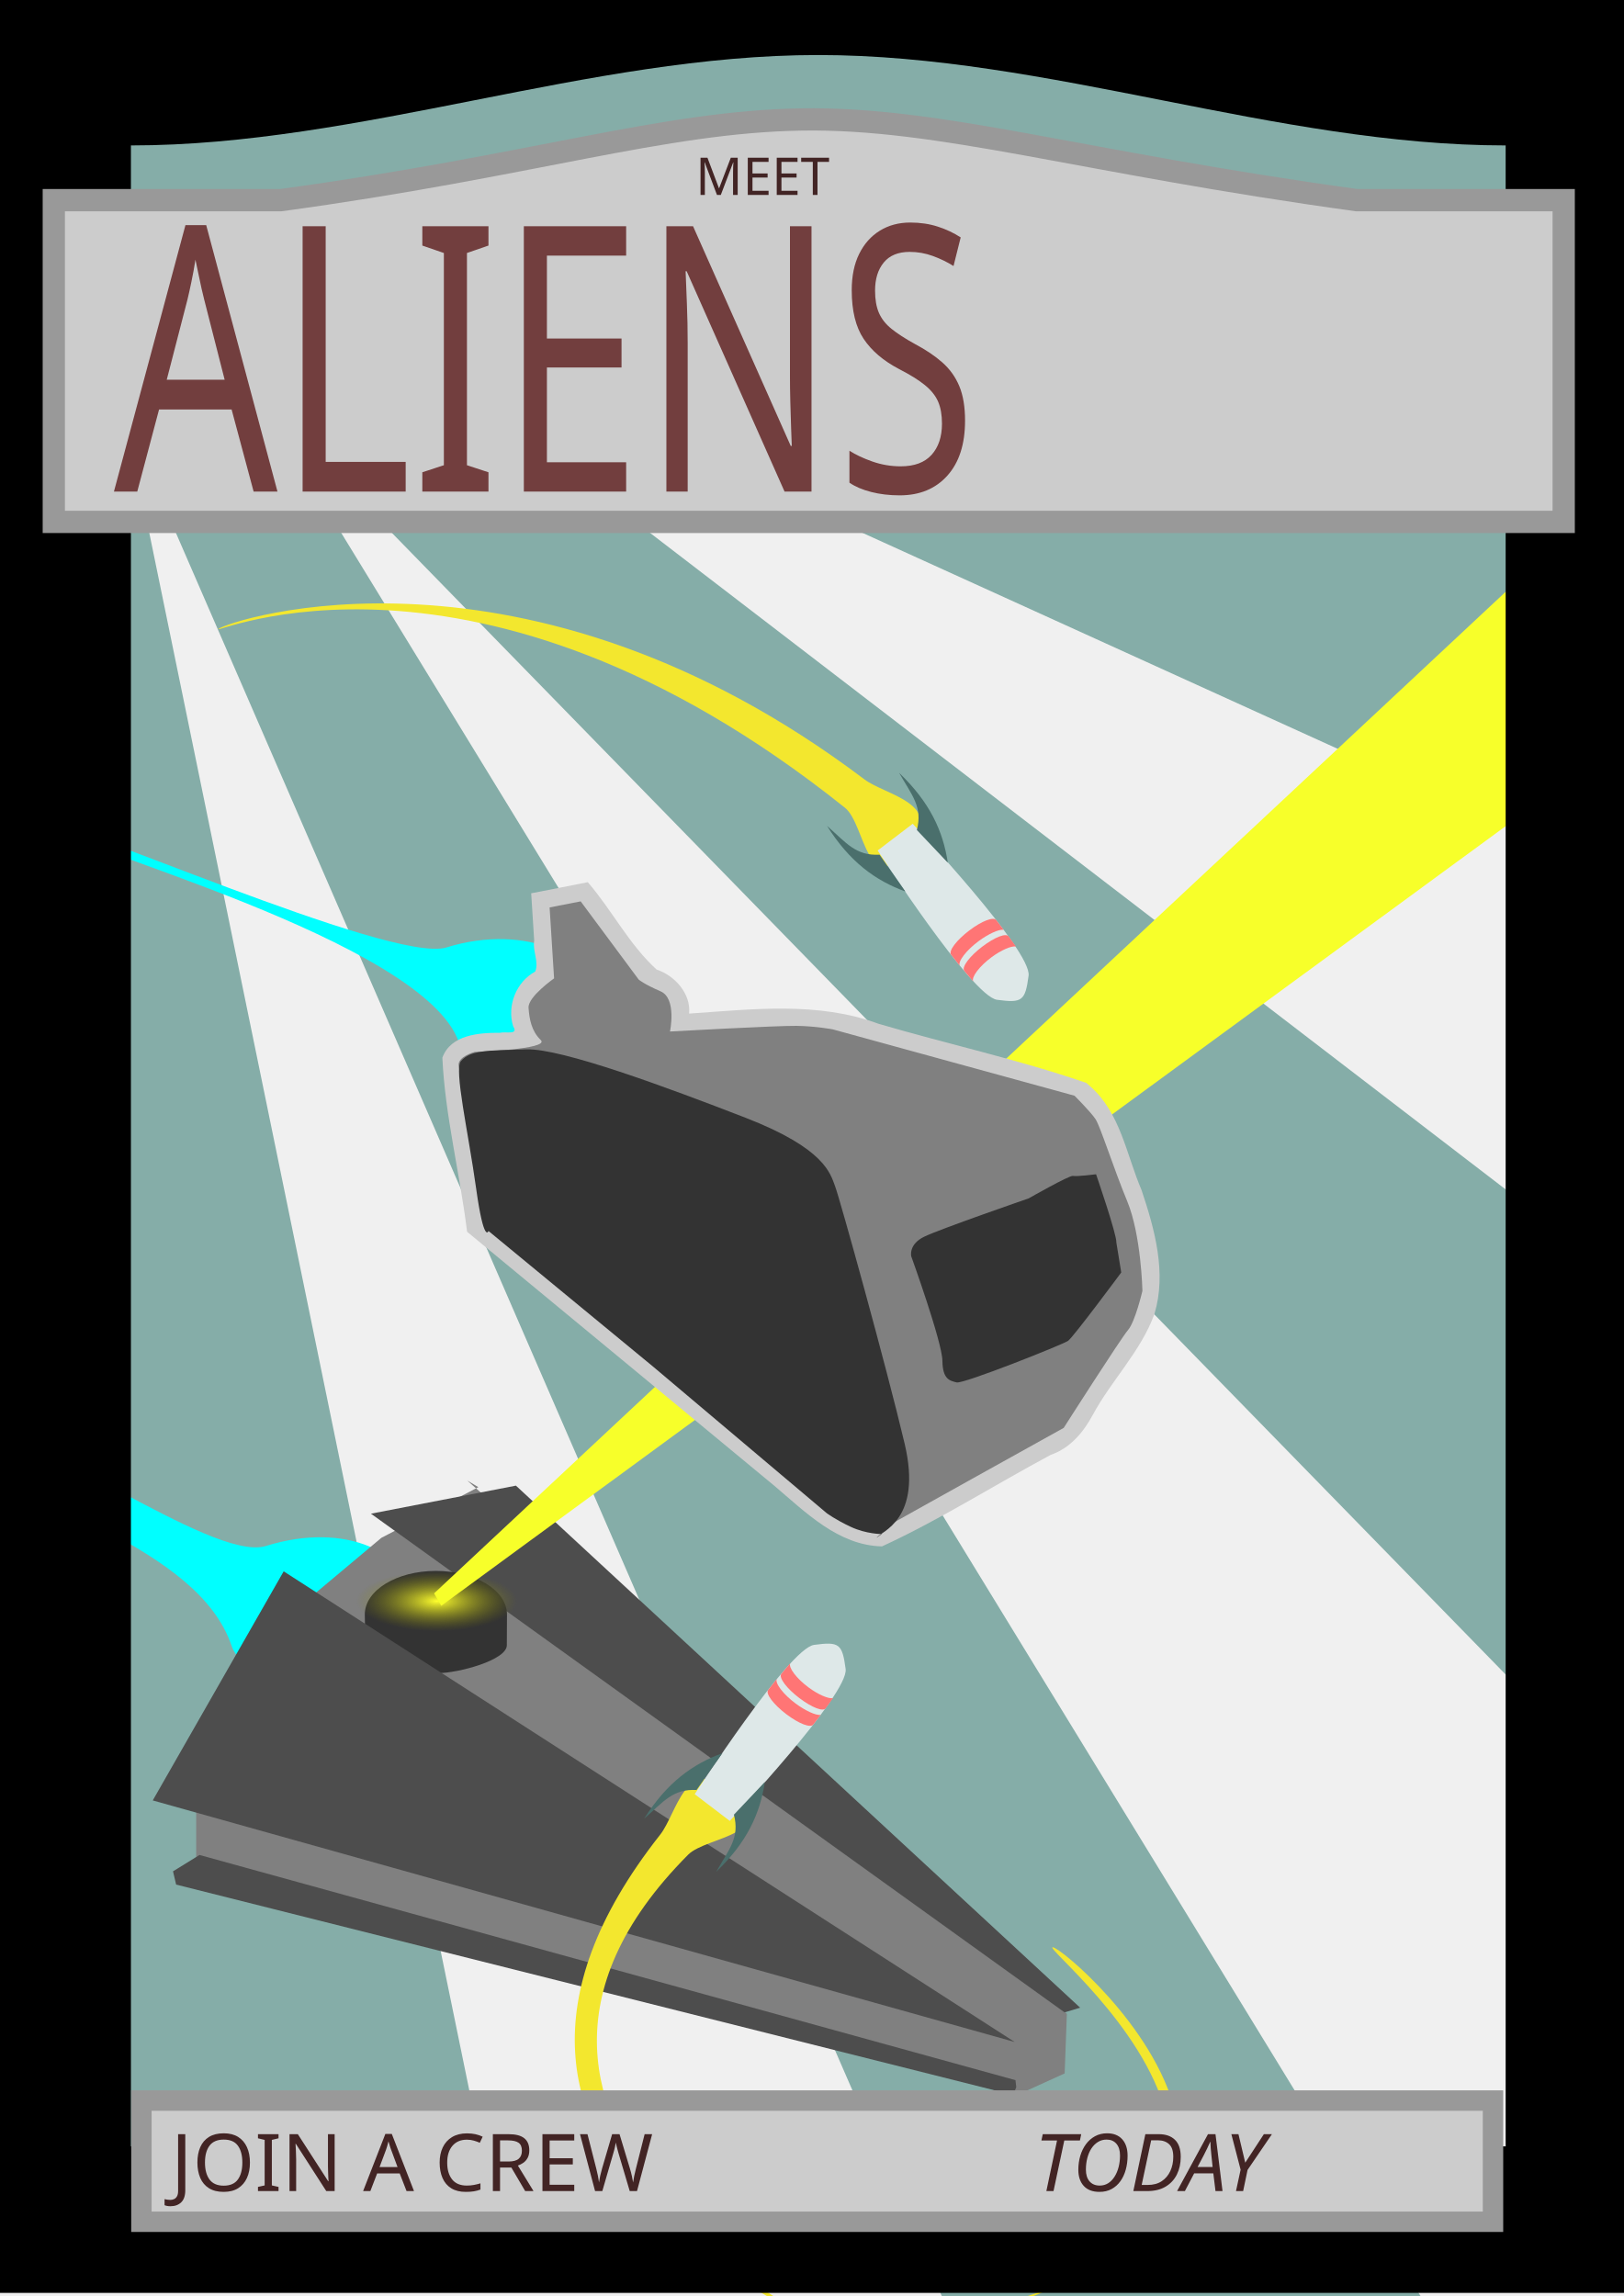
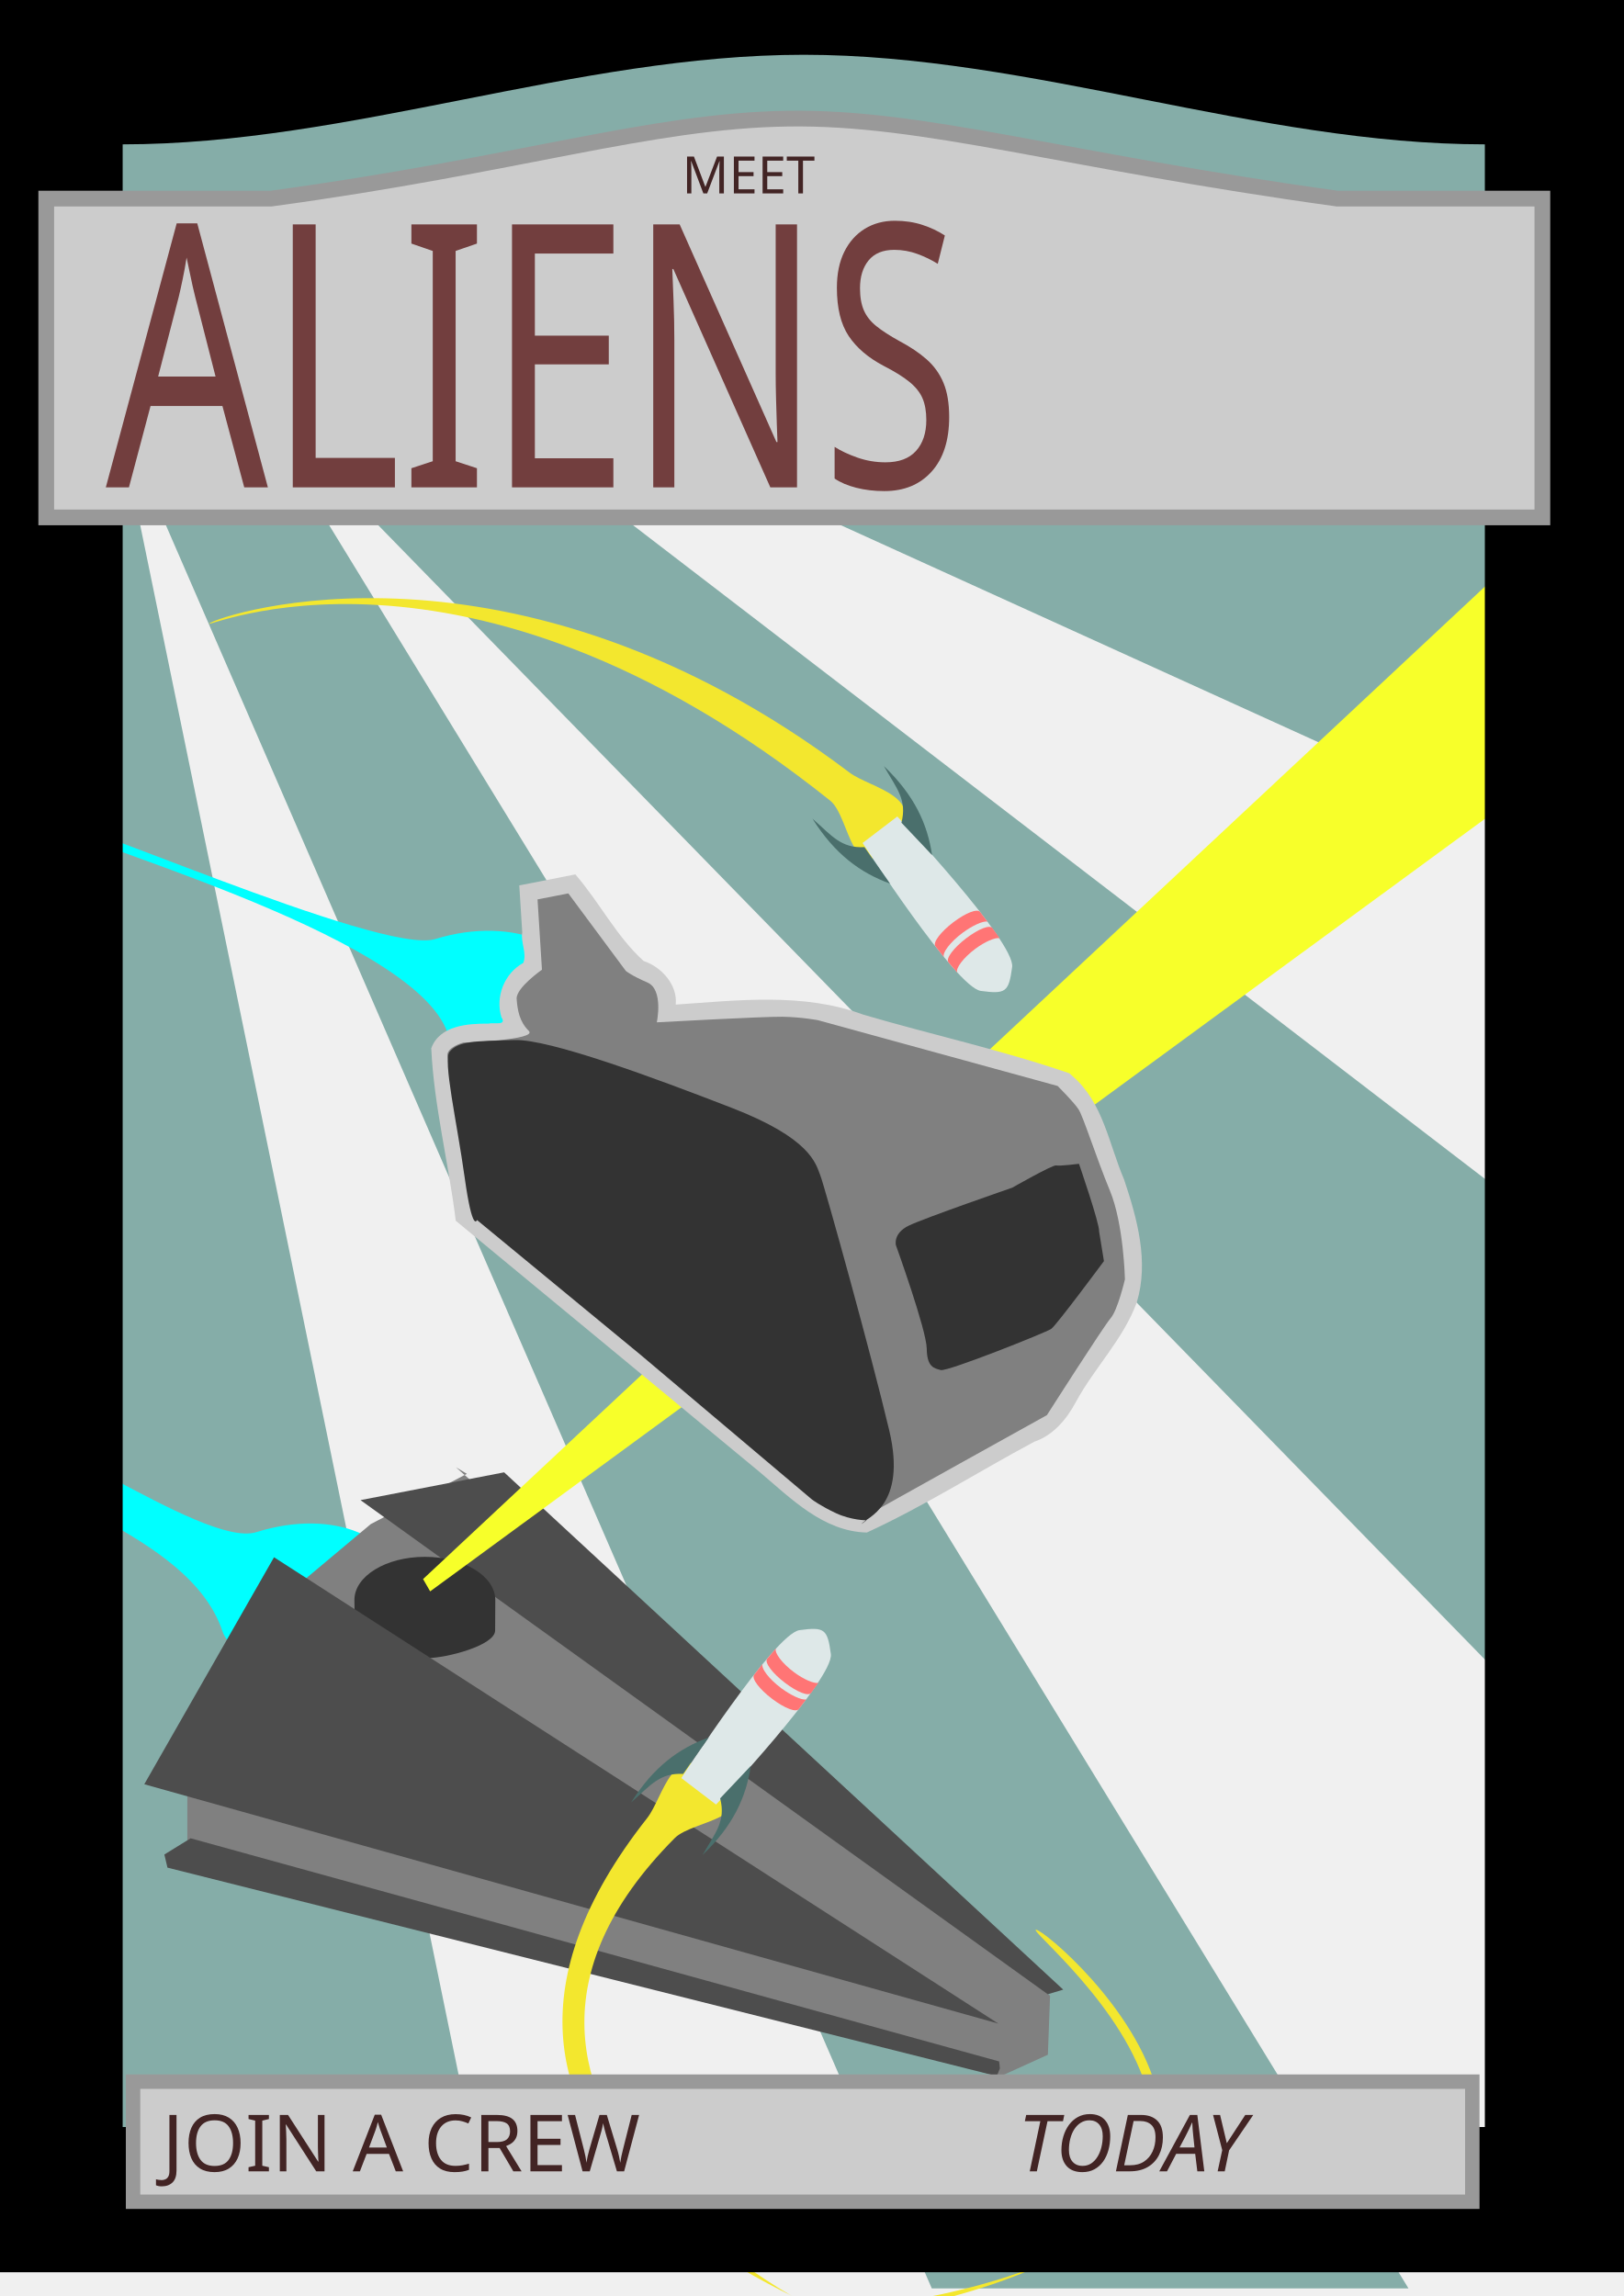
- <svg xmlns="http://www.w3.org/2000/svg" xmlns:xlink="http://www.w3.org/1999/xlink" width="744.094" height="1052.362" id="svg3041" version="1.1">
+ <svg xmlns="http://www.w3.org/2000/svg" xmlns:xlink="http://www.w3.org/1999/xlink" width="1052.362" height="1488.189" id="svg3041" version="1.1">
  <defs id="defs3043">
    <linearGradient id="linearGradient3876">
      <stop style="stop-color:#ffff2d;stop-opacity:1;" offset="0" id="stop3878" />
      <stop style="stop-color:#808000;stop-opacity:0;" offset="1" id="stop3880" />
    </linearGradient>
-     <radialGradient xlink:href="#linearGradient3876" id="radialGradient3882" cx="204.998" cy="733.659" fx="204.998" fy="733.659" r="18.877" gradientTransform="matrix(1,0,0,0.3411371,0,483.3807)" gradientUnits="userSpaceOnUse" />
+     <radialGradient xlink:href="#linearGradient3876" id="radialGradient3882" cx="204.998" cy="733.659" fx="204.998" fy="733.659" r="18.877" gradientTransform="matrix(0.7136563,0,0,0.2434547,30.99658,457.1214)" gradientUnits="userSpaceOnUse" />
  </defs>
-   <g id="layer2" style="display:inline">
-     <path style="fill:#85ada8;fill-opacity:1;stroke:none" d="m 821.188,135.469 0,-135.969 -337.719,0 -460.844,36.375 0,36.562 798.562,63.031 z" id="rect3775" />
-     <path style="fill:#85ada8;fill-opacity:1;stroke:none" d="m 821.188,437.844 0,-182.125 L 26.406,36.531 13.938,70.906 l 807.25,366.938 z" id="path3778" />
-     <path style="fill:#85ada8;fill-opacity:1;stroke:none" d="m 821.188,902 0,-256.156 L 30.031,38.688 5.719,66 821.188,902 z" id="path3780" />
-     <path style="fill:#85ada8;fill-opacity:1;stroke:none" d="M 654.688,1058.438 32.531,41.906 0,58.625 l 434.219,999.812 220.469,0 z" id="path3782" />
-     <path style="fill:#85ada8;fill-opacity:1;stroke:none" d="M 228.618,1024.092 59.493,200.811 l 0,823.281 169.125,0 z" id="path3784" />
-     <g id="g3865">
+   <g id="layer2" style="display:inline" transform="translate(0,435.8268)">
+     <path style="fill:#85ada8;fill-opacity:1;stroke:none" d="m 1146.097,-245.838 0,-190.524 -473.223,0 -645.75,50.97 0,51.233 1118.973,88.322 z" id="rect3775" />
+     <path style="fill:#85ada8;fill-opacity:1;stroke:none" d="m 1146.097,177.86 0,-255.2 L 32.422,-384.473 14.95,-336.305 1146.097,177.86 z" id="path3778" />
+     <path style="fill:#85ada8;fill-opacity:1;stroke:none" d="m 1146.097,828.252 0,-358.935 L 37.501,-381.451 3.434,-343.18 1146.097,828.252 z" id="path3780" />
+     <path style="fill:#85ada8;fill-opacity:1;stroke:none" d="M 912.791,1047.458 41.004,-376.941 -4.579,-353.514 603.863,1047.458 l 308.928,0 z" id="path3782" />
+     <path style="fill:#85ada8;fill-opacity:1;stroke:none" d="M 315.768,999.332 78.784,-154.278 l 0,1153.61 236.984,0 z" id="path3784" />
+     <g id="g3865" transform="matrix(1.401235,0,0,1.401235,-4.579467,-435.6617)">
      <path transform="translate(-8.571429,-26.42857)" style="fill:#00ffff;fill-opacity:1;stroke:none" d="m 196.98,760.428 c 0,22.316 -73.854,45.535 -82.268,20.406 -15.786,-47.143 -98.697,-62.376 -98.697,-84.692 0,-22.316 89.122,46.798 114.411,38.88 36.5,-11.429 66.554,3.09 66.554,25.406 z" id="path3884" />
      <path style="fill:#808080;stroke:none" d="m 214.152,678.606 274.761,244.457 -1.01,27.274 -22.223,10.102 -375.777,-96.975 0,-44.447 53.538,-87.883 31.315,-26.264 44.447,-23.234 z" id="path3036" />
      <path style="fill:#4d4d4d;stroke:none" d="M 170,693.791 487.857,922.362 495,920.219 236.429,680.934 z" id="path3040" />
      <path style="fill:#333333;fill-opacity:1;stroke:none" d="m 232.335,739.972 c 0,5.509 -0.071,6.707 -0.071,14.107 0,6.913 -22.5,12.788 -31.496,12.788 -8.996,0 -33.39,-5.875 -33.39,-12.788 0,-6.279 -0.198,-8.598 -0.198,-14.107 0,-11.018 14.585,-19.951 32.577,-19.951 17.992,0 32.577,8.932 32.577,19.951 z" id="path3044" />
      <path style="fill:#4d4d4d;stroke:none" d="M 130,720.219 465,935.934 70,825.219 z" id="path3038" />
      <path style="fill:#4d4d4d;stroke:none" d="m 91.429,850.219 373.929,103.214 0.357,3.214 -1.429,3.571 -383.571,-96.429 -1.429,-6.071 z" id="path3042" />
-       <path style="fill:url(#radialGradient3882);fill-opacity:1;stroke:none" id="path3047" d="m 223.875,733.659 a 18.877,6.44 0 1 1 -37.754,0 18.877,6.44 0 1 1 37.754,0 z" transform="matrix(1.951314,0,0,2.147059,-199.8154,-841.3607)" />
+       <path style="fill:url(#radialGradient3882);fill-opacity:1;stroke:none" id="path3047" d="m 223.875,733.659 c 0,3.557 -8.452,6.44 -18.877,6.44 -10.426,0 -18.877,-2.883 -18.877,-6.44 0,-3.557 8.452,-6.44 18.877,-6.44 10.426,0 18.877,2.883 18.877,6.44 z" transform="matrix(1.951314,0,0,2.147059,-199.8154,-841.3607)" />
    </g>
-     <path transform="matrix(0.8660254,-0.5,0.5,0.8660254,0,0)" style="fill:#f7ff2a;fill-opacity:1;stroke:none" d="m -192.875,731.934 669.291,-155.389 -15.911,90.694 -653.38,71.261 z" id="rect3823" />
+     <path style="fill:#f7ff2a;fill-opacity:1;stroke:none" d="M 274.172,587.675 977.491,-69.806 1021.724,51.398 278.772,595.643 z" id="rect3823" />
  </g>
-   <g id="layer1">
-     <g id="g3857">
+   <g id="layer1" transform="translate(0,435.8268)">
+     <g id="g3857" transform="matrix(1.401235,0,0,1.401235,-4.579467,-435.6617)">
      <path style="fill:#00ffff;fill-opacity:1;stroke:none;display:inline" d="m 263.339,459.654 c -11.698,19.004 -44.568,43.392 -52.982,18.263 -15.786,-47.143 -183.697,-90.948 -186.554,-98.978 -0.714,-7.316 155.55,63.227 180.839,55.308 36.5,-11.429 71.554,4.519 58.697,25.406 z" id="path3884-1" />
      <g transform="matrix(-0.7551924,-0.6555032,-0.6555032,0.7551924,891.6209,327.8963)" id="g3062-9">
        <path id="path3019-4" d="m 184.938,385.375 c -18.612,-0.087 -33.345,12.771 -49.273,20.468 -16.412,9.673 -33.658,21.114 -41.696,39.032 -6.511,16.973 -5.04,35.699 -8.928,53.208 -2.039,8.925 -2.24,18.545 2.472,26.636 10.448,27.395 18.888,55.847 30.925,82.438 15.453,12.815 36.69,11.118 55.497,11.36 60.877,1.426 121.753,2.855 182.628,4.359 19.929,-17.999 42.388,-33.448 60.844,-52.812 4.042,-10.511 -5.237,-19.739 -12.469,-25.938 -1.42,-2.143 -7.337,-4.818 -2.625,-6.188 8.449,-5.222 12.311,-16.346 8.844,-25.594 1.487,-4.49 7.169,-6.281 9.64,-10.384 5.097,-5.156 10.193,-10.312 15.266,-15.491 -5.525,-6.93 -10.785,-13.871 -16.25,-20.844 -16.863,2.428 -33.053,9.19 -50.094,9.562 -8.212,-3.434 -19.312,-1.883 -24.438,5.5 -20.492,-20.38 -40.862,-42.957 -68.596,-53.373 -30.008,-13.734 -59.16,-29.663 -89.717,-41.971 -0.676,0.039 -1.357,-0.049 -2.031,0.031 z" style="fill:#cccccc;stroke:none" />
      </g>
      <g transform="matrix(-0.7551924,-0.6555032,-0.6555032,0.7551924,891.6209,327.8963)" id="g3062">
        <path style="fill:#808080;stroke:none" d="m 187.219,393.328 103.571,49.643 c 0,0 6.786,3.929 13.571,9.643 6.786,5.714 42.143,40 42.143,40 0,0 7.5,-13.571 15.357,-11.071 7.857,2.5 11.071,2.5 11.071,2.5 l 43.571,-9.643 8.929,11.429 -22.857,23.214 c 0,0 3.571,14.286 0,17.857 -3.571,3.571 -7.857,7.143 -13.929,7.5 -6.071,0.357 19.286,23.929 19.286,23.929 0,0 4.643,6.786 1.429,9.643 -3.214,2.857 -55.714,46.786 -55.714,46.786 l -210.714,-5 c 0,0 -18.571,-5.714 -19.643,-9.286 -1.071,-3.571 -32.143,-88.929 -32.143,-88.929 0,0 7.143,-48.214 7.143,-53.214 0,-5 6.786,-17.857 6.786,-17.857 0,0 17.143,-18.929 32.143,-26.429 15,-7.5 31.786,-17.857 35.714,-18.929 3.929,-1.071 14.286,-1.786 14.286,-1.786 z" id="path3019" />
        <path style="fill:#333333;stroke:none" d="m 122.934,605.828 c 0.357,-3.571 -10.714,-20 18.571,-41.071 29.286,-21.071 96.071,-65.357 101.429,-68.214 5.357,-2.857 14.643,-10 51.429,3.214 36.786,13.214 84.47,31.165 96.429,42.143 13.893,12.753 19.163,17.23 19.163,23.745 0,5 -23.806,22.327 -43.449,39.47 -19.643,17.143 -17.143,11.071 -17.143,11.071 l -97.857,-2.5 -103.929,-1.429 c 0,0 -5,-0.357 -12.5,-2.5 -7.5,-2.143 -12.857,-6.786 -12.857,-6.786" id="path3021" />
        <path style="fill:#333333;stroke:none" d="m 117.934,440.471 c 0,0 -2.857,36.786 -2.143,39.643 0.714,2.857 23.214,46.429 26.071,47.857 2.857,1.429 5.714,3.214 11.429,-3.214 5.714,-6.429 42.143,-26.786 42.143,-26.786 0,0 4.643,-3.214 1.429,-10.714 -3.214,-7.5 -24.643,-44.643 -24.643,-44.643 0,0 -7.143,-20.357 -8.571,-21.071 -1.429,-0.714 -7.5,-7.5 -7.5,-7.5 0,0 -25.357,14.643 -27.5,17.5" id="path3023" />
      </g>
    </g>
-     <text xml:space="preserve" style="font-size:19.016px;font-style:normal;font-variant:normal;font-weight:normal;font-stretch:normal;line-height:125%;letter-spacing:0px;word-spacing:0px;fill:#ffffff;fill-opacity:1;stroke:none;font-family:Hanzel Extended;-inkscape-font-specification:Hanzel Extended" x="516.095" y="1031.527" id="text3867">
-       <tspan id="tspan3869" x="516.095" y="1031.527">@LHSBIKESHED</tspan>
+     <text xml:space="preserve" style="font-size:26.646px;font-style:normal;font-variant:normal;font-weight:normal;font-stretch:normal;line-height:125%;letter-spacing:0px;word-spacing:0px;fill:#ffffff;fill-opacity:1;stroke:none;font-family:Hanzel Extended;-inkscape-font-specification:Hanzel Extended" x="718.591" y="1009.75" id="text3867">
+       <tspan id="tspan3869" x="718.591" y="1009.75">@LHSBIKESHED</tspan>
    </text>
-     <g id="g3949" transform="matrix(-0.6063634,-0.7951877,0.7951877,-0.6063634,331.079,1257.003)">
+     <g id="g3949" transform="matrix(-0.8496574,-1.114245,1.114245,-0.8496574,459.3398,1325.695)">
      <path transform="matrix(1.137615,0,0,1.135593,-91.49739,-80.70166)" style="fill:#f3e72e;fill-opacity:1;stroke:none" d="m 880.677,426.665 c 0,5.819 -40.536,124.137 -205.986,170.404 -10.354,2.895 -27.348,20.061 -32.854,-1.747 -7.002,-27.736 18.099,-8.832 28.529,-11.442 185.698,-46.46 210.311,-163.033 210.311,-157.215 z" id="path3956" />
      <path id="rect3924" d="m 558.867,584.389 c 8.259,-8.259 87.579,-2 87.579,-2 l 0,20.203 c 0,0 -79.319,8.259 -87.579,0 -8.259,-8.259 -8.259,-9.944 0,-18.203 z" style="fill:#dee8e8;fill-opacity:1;stroke:none" />
      <path id="rect3927" d="m 623.809,581.088 c 12.279,-7.874 26.204,-12.058 45.679,-10.318 -11.714,2.371 -18.91,2.099 -25.087,11.134 z" style="fill:#4a6f6c;fill-opacity:1;stroke:none" />
      <path d="m 573.028,606.087 c 1.6,-1.477 2.794,-6.457 2.874,-11.821 0.104,-6.912 -1.612,-13.103 -3.755,-13.437 l 6.413,-0.329 c 2.145,0.085 3.8,6.116 3.775,13.315 -0.025,7.195 -1.53,12.519 -3.674,12.439 z" style="fill:#ff7575;fill-opacity:1;stroke:none" id="path3940" />
      <path id="path3945" style="fill:#ff7575;fill-opacity:1;stroke:none" d="m 582.527,606.255 c 1.611,-1.487 2.75,-6.849 2.831,-12.25 0.104,-6.96 -1.608,-13.399 -3.765,-13.736 l 6.457,-0.079 c 2.161,-0.026 3.811,6.111 3.785,13.36 -0.025,7.245 -1.62,12.779 -3.779,12.699 z" />
      <path style="fill:#4a6f6c;fill-opacity:1;stroke:none" d="m 622.518,604.559 c 12.779,7.032 26.955,10.271 46.268,7.228 -11.847,-1.579 -19.008,-0.825 -25.778,-9.424 z" id="path3947" />
    </g>
-     <g transform="matrix(-0.6063634,0.7951877,0.7951877,0.6063634,247.2363,-44.82845)" id="g3959">
+     <g transform="matrix(-0.8496574,1.114245,1.114245,0.8496574,341.8566,-498.4769)" id="g3959">
      <path id="path3961" d="m 803.23,783.47 c -1.879,-6.335 62.938,-205.574 -132.45,-202.411 -12.228,0.198 -36.306,-12.991 -35.267,12.532 1.321,32.462 22.686,4.829 34.81,3.226 176.929,-23.399 132.907,193.26 132.907,186.653 z" style="fill:#f3e72e;fill-opacity:1;stroke:none" />
      <path style="fill:#dee8e8;fill-opacity:1;stroke:none" d="m 558.867,584.389 c 8.259,-8.259 87.579,-2 87.579,-2 l 0,20.203 c 0,0 -79.319,8.259 -87.579,0 -8.259,-8.259 -8.259,-9.944 0,-18.203 z" id="path3963" />
      <path style="fill:#4a6f6c;fill-opacity:1;stroke:none" d="m 623.809,581.088 c 12.279,-7.874 26.204,-12.058 45.679,-10.318 -11.714,2.371 -18.91,2.099 -25.087,11.134 z" id="path3965" />
      <path id="path3967" style="fill:#ff7575;fill-opacity:1;stroke:none" d="m 573.028,606.087 c 1.6,-1.477 2.794,-6.457 2.874,-11.821 0.104,-6.912 -1.612,-13.103 -3.755,-13.437 l 6.413,-0.329 c 2.145,0.085 3.8,6.116 3.775,13.315 -0.025,7.195 -1.53,12.519 -3.674,12.439 z" />
      <path d="m 582.527,606.255 c 1.611,-1.487 2.75,-6.849 2.831,-12.25 0.104,-6.96 -1.608,-13.399 -3.765,-13.736 l 6.457,-0.079 c 2.161,-0.026 3.811,6.111 3.785,13.36 -0.025,7.245 -1.62,12.779 -3.779,12.699 z" style="fill:#ff7575;fill-opacity:1;stroke:none" id="path3969" />
      <path id="path3971" d="m 622.518,604.559 c 12.779,7.032 26.955,10.271 46.268,7.228 -11.847,-1.579 -19.008,-0.825 -25.778,-9.424 z" style="fill:#4a6f6c;fill-opacity:1;stroke:none" />
      <path style="fill:#f3e72e;fill-opacity:1;stroke:none" d="m 796.141,792.095 c 30.301,39.947 40.051,24.611 12.474,-6.474 -201.115,197.903 -201.722,-35.406 -205.853,-30.25 -4.132,5.157 9.3,224.338 193.38,36.724 z" id="path3973" />
    </g>
  </g>
-   <g id="layer3" style="display:inline">
-     <path style="fill:#000000;fill-opacity:1;stroke:none;display:inline" d="m -2.844,-3.344 0,1054.281 764.281,0 0,-1054.281 -764.281,0 z M 375,25.219 c 105,0 210,41.438 315,41.438 l 0,917.125 -630,0 0,-917.125 c 105,0 210,-41.438 315,-41.438 z" id="rect3021" />
-     <g style="display:inline" id="g3905" transform="translate(5.714286,8.571429)">
-       <path id="path3798" d="m 122.928,83.17 -103.983,0 0,147.469 345.469,0 1,0 345.469,0 0,-147.469 -94.892,0 C 488.521,65.595 425.333,45.182 361.7,46.188 298.068,47.194 237.527,67.598 122.928,83.17 z" style="fill:#cccccc;fill-opacity:1;stroke:#999999;stroke-width:10.2;stroke-miterlimit:4;stroke-dasharray:none" />
+   <g id="layer3" style="display:inline" transform="translate(0,435.8268)">
+     <path style="fill:#000000;fill-opacity:1;stroke:none;display:inline" d="m -8.564,-440.347 0,1477.295 1070.937,0 0,-1477.295 -1070.937,0 z m 529.448,40.023 c 147.13,0 294.259,58.064 441.389,58.064 l 0,1285.107 -882.778,0 0,-1285.107 c 147.13,0 294.259,-58.064 441.389,-58.064 z" id="rect3021" />
+     <g style="display:inline" id="g3905" transform="matrix(1.401235,0,0,1.401235,3.427589,-423.6511)">
+       <path id="path3798" d="m 122.928,83.17 -103.983,0 0,147.469 345.469,0 1,0 345.469,0 0,-147.469 -94.892,0 C 488.521,65.595 425.333,45.182 361.7,46.188 298.068,47.194 237.527,67.598 122.928,83.17 z" style="fill:#cccccc;fill-opacity:1;stroke:#999999;stroke-width:7.279;stroke-miterlimit:4;stroke-dasharray:none" />
      <text id="text3764" y="80.771" x="313.002" style="font-size:23.872px;font-style:normal;font-variant:normal;font-weight:normal;font-stretch:normal;line-height:125%;letter-spacing:0px;word-spacing:0px;fill:#422424;fill-opacity:1;stroke:none;font-family:Hanzel Extended;-inkscape-font-specification:Hanzel Extended" xml:space="preserve">
        <tspan y="80.771" x="313.002" id="tspan3766">MEET</tspan>
      </text>
      <text transform="scale(0.8304778,1.204126)" id="text3768" y="180.013" x="55.986" style="font-size:141.466px;font-style:normal;font-variant:normal;font-weight:normal;font-stretch:normal;line-height:125%;letter-spacing:0px;word-spacing:0px;fill:#723e3e;fill-opacity:1;stroke:none;font-family:Hanzel Extended;-inkscape-font-specification:Hanzel Extended" xml:space="preserve">
        <tspan y="180.013" x="55.986" id="tspan3770">ALIENS</tspan>
      </text>
    </g>
-     <g id="g3873" transform="matrix(0.916544,0,0,0.916544,42.58317,138.9796)">
-       <rect y="898.819" x="24.244" height="60.609" width="675.792" id="rect3871" style="fill:#cccccc;fill-opacity:1;stroke:#999999;stroke-width:10.2;stroke-linecap:round;stroke-linejoin:miter;stroke-miterlimit:4;stroke-opacity:1;stroke-dasharray:none" />
+     <g id="g3873" transform="matrix(1.284293,0,0,1.284293,55.08955,-240.9187)">
+       <rect y="898.819" x="24.244" height="60.609" width="675.792" id="rect3871" style="fill:#cccccc;fill-opacity:1;stroke:#999999;stroke-width:7.279;stroke-linecap:round;stroke-linejoin:miter;stroke-miterlimit:4;stroke-opacity:1;stroke-dasharray:none" />
      <text xml:space="preserve" style="font-size:39.854px;font-style:normal;font-variant:normal;font-weight:normal;font-stretch:normal;line-height:125%;letter-spacing:0px;word-spacing:0px;fill:#422424;fill-opacity:1;stroke:none;font-family:Hanzel Extended;-inkscape-font-specification:Hanzel Extended" x="38.925" y="944.082" id="text3859">
        <tspan id="tspan3861" x="38.925" y="944.082">JOIN A CREW</tspan>
      </text>
      <text id="text3863" y="944.082" x="470.658" style="font-size:39.854px;font-style:oblique;font-variant:normal;font-weight:normal;font-stretch:normal;line-height:125%;letter-spacing:0px;word-spacing:0px;fill:#422424;fill-opacity:1;stroke:none;font-family:Hanzel Extended;-inkscape-font-specification:Hanzel Extended Oblique" xml:space="preserve">
        <tspan y="944.082" x="470.658" id="tspan3865">TODAY</tspan>
      </text>
    </g>
  </g>
</svg>
